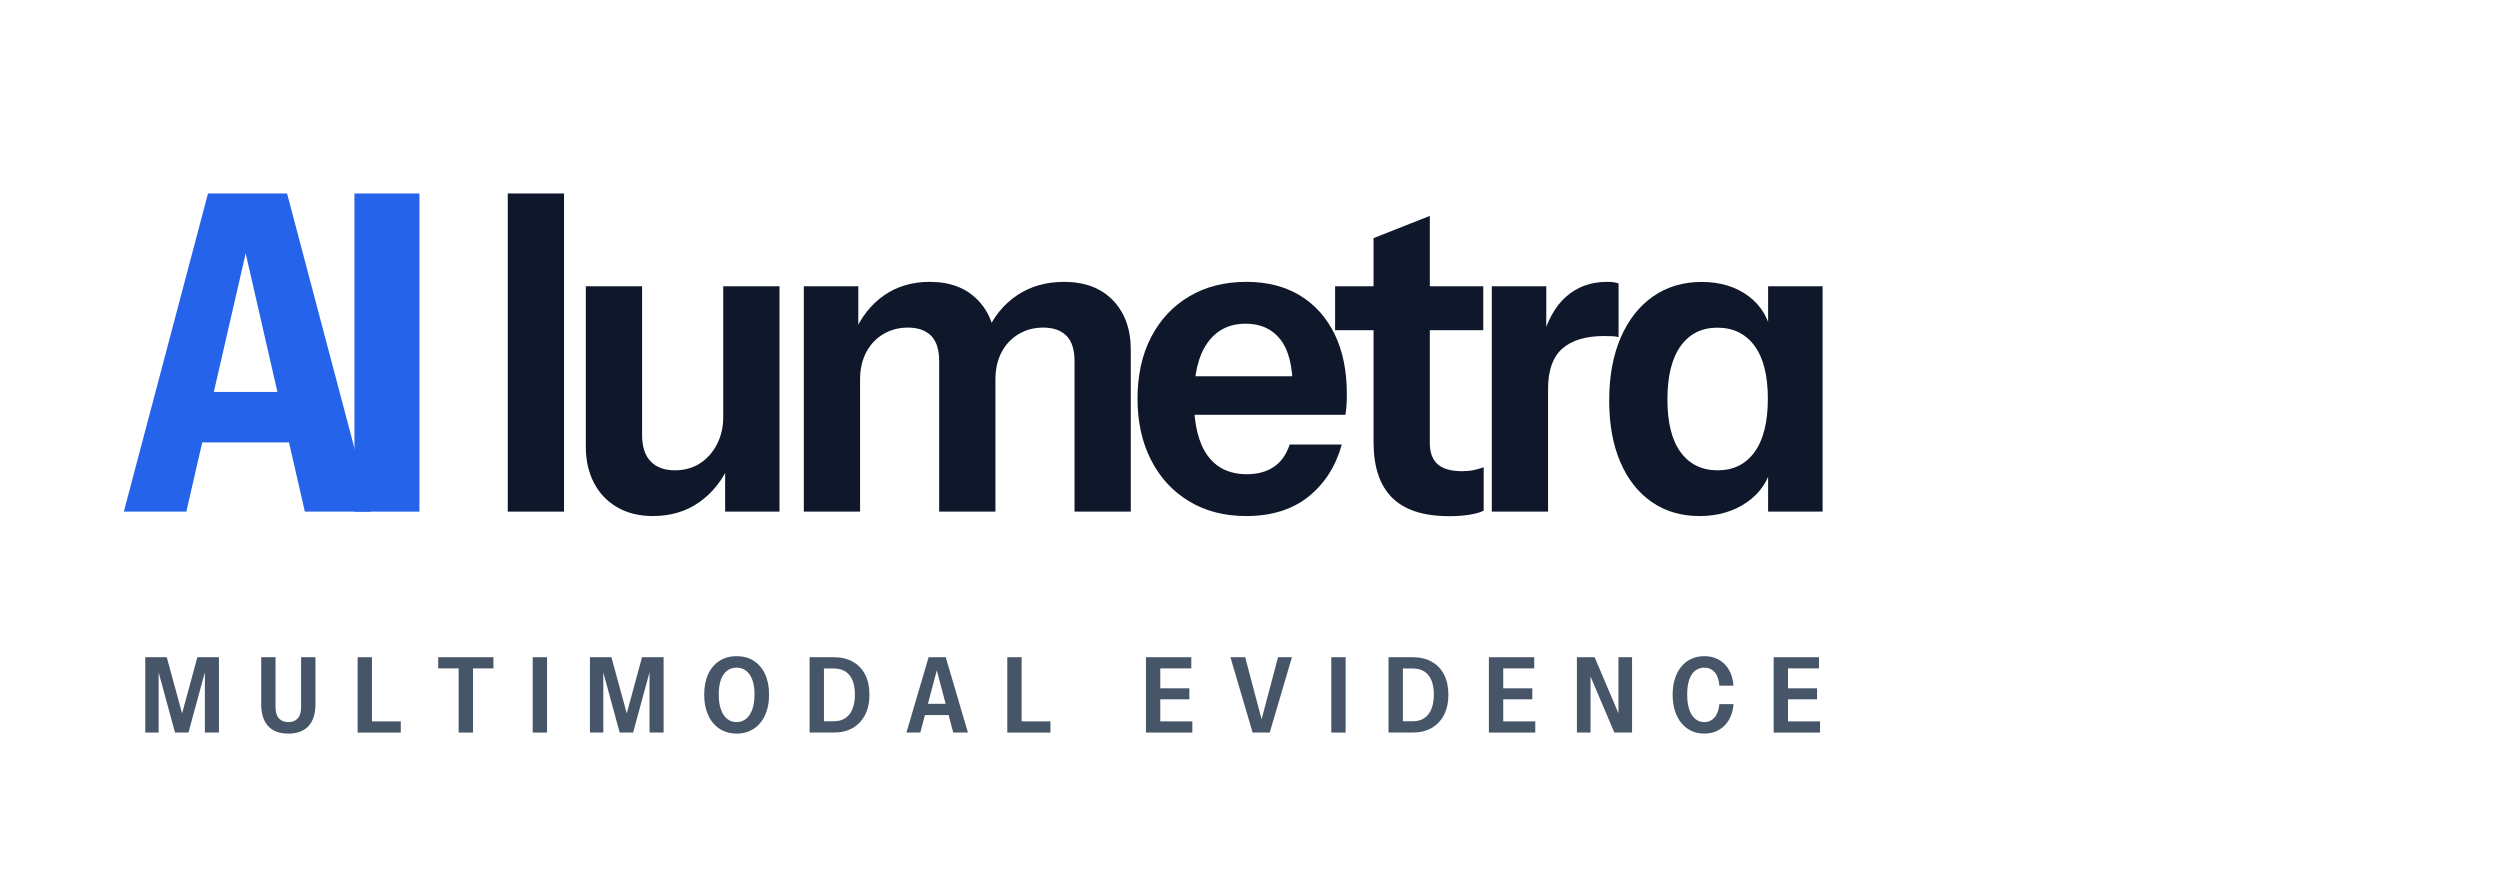
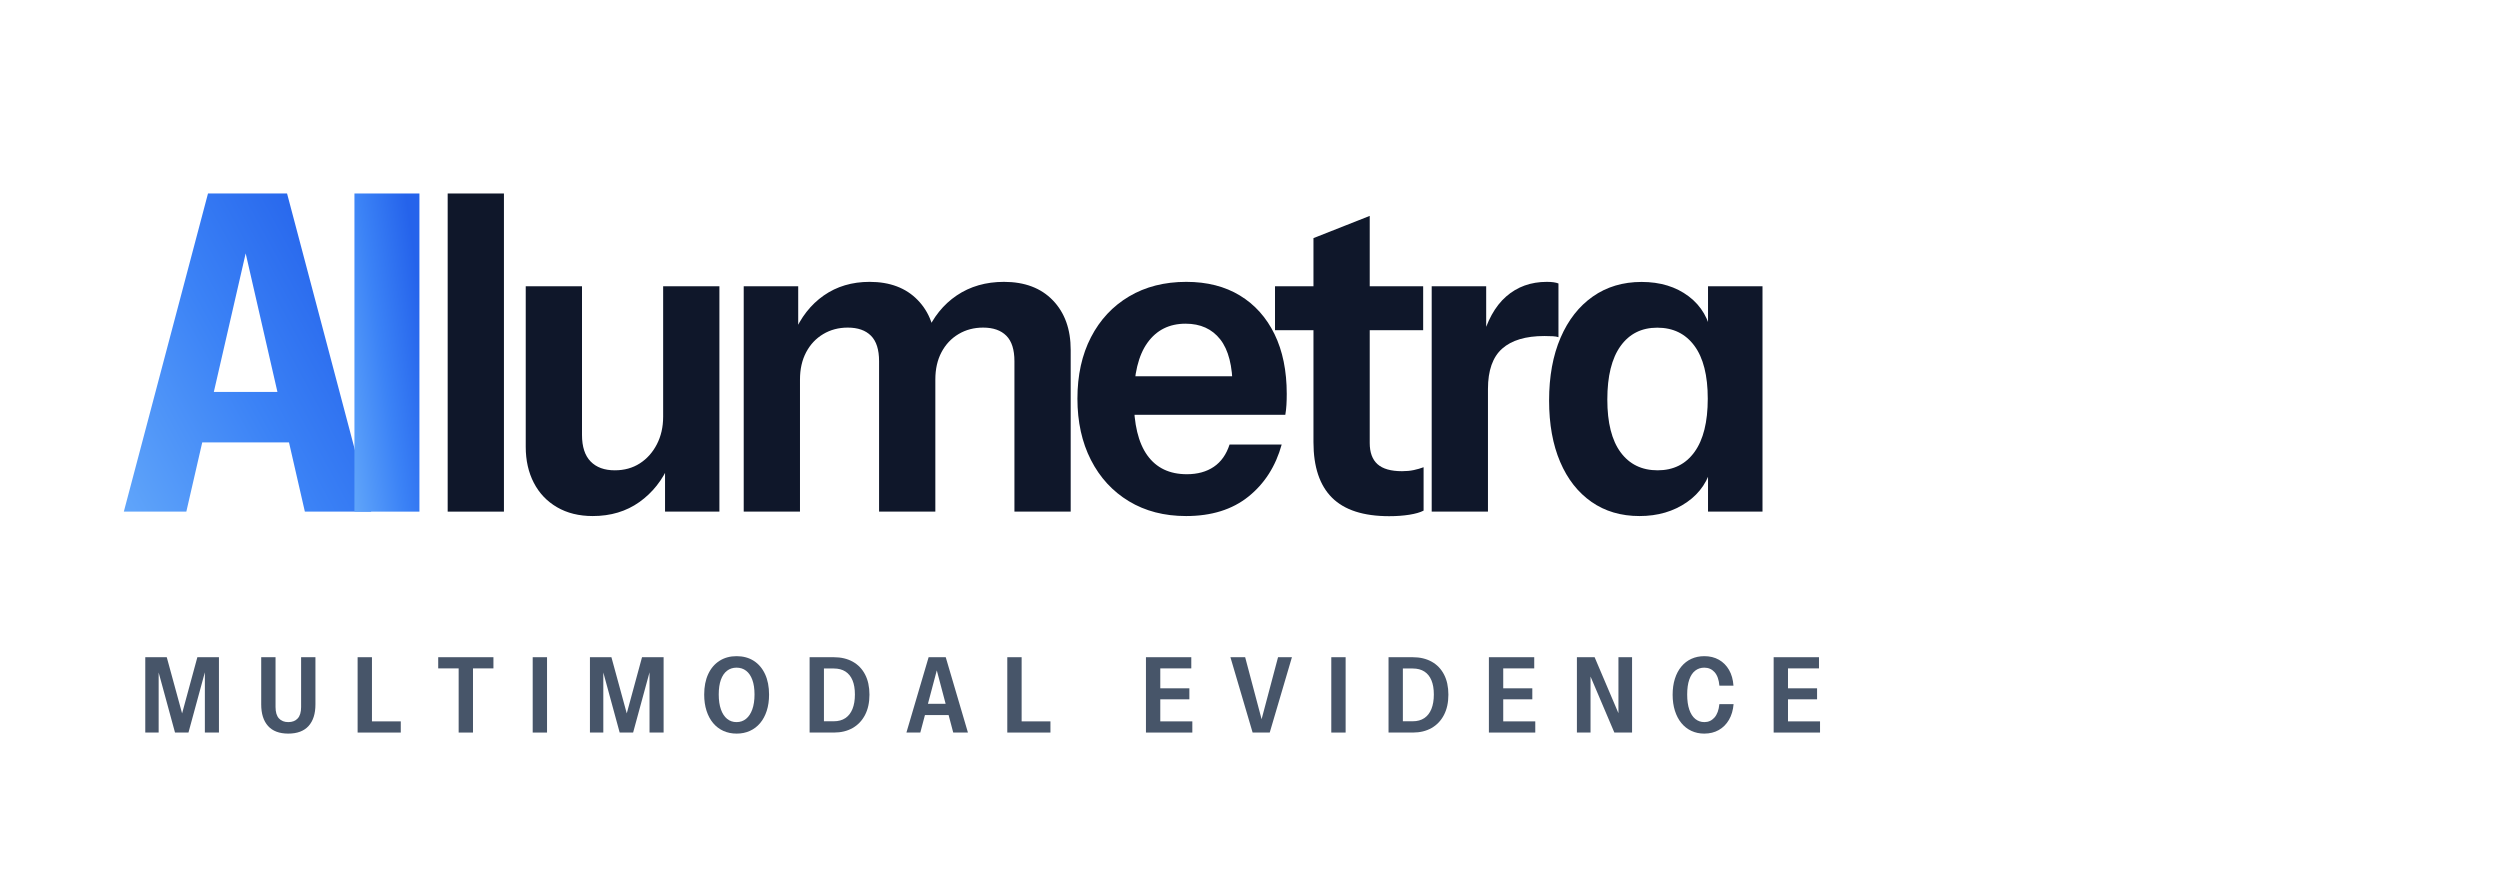
<svg xmlns="http://www.w3.org/2000/svg" viewBox="0 0 430 150" role="img" aria-labelledby="title desc">
  <style>
-     .ai { fill: #2563eb; }
+     .ai { fill: url(#ai-gradient); }
    .name { fill: #0f172a; }
    .signal { fill: #475569; }
    @media (prefers-color-scheme: dark) {
      .name { fill: #e7edf6; }
      .signal { fill: #94a3b8; }
    }
  </style>
  <defs>
+     <linearGradient id="ai-gradient" x1="0%" y1="0%" x2="100%" y2="70%">
+       <stop offset="0%" stop-color="#60a5fa" />
+       <stop offset="52%" stop-color="#3b82f6" />
+       <stop offset="100%" stop-color="#2563eb" />
+     </linearGradient>
    <path id="ai-A" d="M17.076 0 207.571 720H323.993L158.537 0ZM426.799 0 261.765 720H386.495L576.99 0ZM131.152 270.922H457.838V156.692H131.152Z" />
    <path id="ai-I" d="M50 0V720H197.076V0Z" />
    <path id="rest-l" d="M59.999 0V720H187.332V0Z" />
    <path id="rest-u" d="M206.308 -10Q159.753 -10 125.487 9.977Q91.221 29.955 72.944 65.277Q54.666 100.598 54.666 146.598V510H181.999V173.598Q181.999 133.599 201.454 113.555Q220.909 93.511 256.242 93.511Q288.552 93.511 312.907 109.2Q337.262 124.888 351.451 152.41Q365.639 179.932 365.639 214.664L379.506 107.088Q356.417 53.355 311.873 21.678Q267.33 -10 206.308 -10ZM369.928 0V111.643H365.639V510H492.972V0Z" />
    <path id="rest-m" d="M59.999 0V510H183.31V398.001H187.332V0ZM366.328 0V340.535Q366.328 379.645 348.017 398.067Q329.707 416.489 295.419 416.489Q264.508 416.489 239.864 401.778Q215.221 387.067 201.276 360.69Q187.332 334.313 187.332 298.891L173.466 402.556Q196.977 458.245 241.109 489.123Q285.242 520 344.908 520Q413.862 520 453.762 478.845Q493.661 437.69 493.661 370.957V0ZM672.657 0V340.535Q672.657 379.645 654.346 398.067Q636.036 416.489 601.747 416.489Q570.837 416.489 546.193 401.823Q521.549 387.156 507.605 360.823Q493.661 334.491 493.661 298.891L472.772 402.912Q496.639 458.601 542.149 489.3Q587.66 520 648.97 520Q719.391 520 759.691 478.112Q799.99 436.223 799.99 366.068V0Z" />
    <path id="rest-e" d="M271.175 -10Q197.109 -10 141.732 23.5Q86.355 57 55.788 116.911Q25.222 176.822 25.222 255.667Q25.222 335.422 55.955 394.8Q86.688 454.178 142.221 487.089Q197.754 520 271.62 520Q342.13 520 392.896 489.145Q443.662 458.289 471.306 401.622Q498.95 344.956 498.95 266.333Q498.95 252.956 498.25 241.378Q497.55 229.8 495.728 219.089H103.444V306.311H403.151L376.484 279.8Q376.395 354.311 348.462 389.822Q320.53 425.333 269.953 425.333Q214.754 425.333 183.799 382.322Q152.844 339.311 152.844 254.378Q152.844 169.933 183.466 127.3Q214.087 84.667 272.797 84.667Q309.108 84.667 333.863 101.422Q358.618 118.178 369.573 151.912H487.528Q467.062 78.023 412.196 34.011Q357.33 -10 271.175 -10Z" />
    <path id="rest-t" d="M271.73 -10.311Q184.398 -10.311 142.409 31.537Q100.421 73.386 100.421 157.332V618.999L227.754 669.288V155.332Q227.754 123.178 245.387 107.345Q263.02 91.511 300.937 91.511Q315.419 91.511 327.363 94.044Q339.308 96.577 349.663 100.489V2.289Q338.196 -3.689 317.53 -7Q296.863 -10.311 271.73 -10.311ZM13.378 410.622V510H348.685V410.622Z" />
    <path id="rest-r" d="M59.999 0V510H183.31V388H187.332V0ZM187.332 277.557 173.332 386.778Q190.71 453.778 228.521 486.889Q266.331 520 320.486 520Q337.885 520 346.885 516.333V394.756Q342.552 396.422 334.597 396.922Q326.641 397.422 314.997 397.422Q251.643 397.422 219.488 368.867Q187.332 340.312 187.332 277.557Z" />
    <path id="rest-a-ss02" d="M233.308 -10Q170.553 -10 124.587 22.089Q78.621 54.178 53.655 112.722Q28.689 171.266 28.689 251.422Q28.689 333.333 54.688 393.622Q80.688 453.911 127.732 486.867Q174.776 519.822 238.042 519.822Q301.374 519.822 344.529 487.311Q387.684 454.8 397.373 396.401L388.35 394.934V510H511.661V0H388.35V109.755L397.595 107.288Q385.817 52.755 340.607 21.378Q295.396 -10 233.308 -10ZM274.397 93.511Q327.841 93.511 357.807 135.033Q387.773 176.555 387.773 255.667Q387.773 334.423 357.507 375.367Q327.241 416.311 273.486 416.311Q220.221 416.311 190.343 374.634Q160.466 332.956 160.466 253.667Q160.466 174.977 190.555 134.244Q220.643 93.511 274.397 93.511Z" />
    <path id="tag-A" d="M21 0 233.165 720H344.677L153.679 0ZM468.344 0 277.97 720H396.635L608.8 0ZM140.249 275.028H483.19V167.334H140.249Z" />
    <path id="tag-C" d="M334.817 -10Q267.275 -10 211.582 16.111Q155.888 42.222 115.965 90.993Q76.041 139.764 54.34 208.375Q32.639 276.986 32.639 361.597Q32.639 446.208 54.132 514.056Q75.625 581.903 115.673 630.361Q155.721 678.82 211.589 704.41Q267.456 730 335.761 730Q414.538 730 474.906 695.715Q535.273 661.431 571.668 598.306Q608.064 535.181 613.897 447.889H479.537Q472.052 533.973 433.413 577.07Q394.775 620.168 335.303 620.168Q285.247 620.168 248.359 591.557Q211.47 562.945 191.554 506.029Q171.637 449.112 171.637 363.542Q171.637 277.416 191.971 218.555Q212.304 159.693 249.401 129.763Q286.497 99.832 336.247 99.832Q393.483 99.832 432.184 143.326Q470.885 186.819 479.246 271.625H614.994Q607.703 185.097 570.891 121.764Q534.079 58.431 473.607 24.215Q413.135 -10 334.817 -10Z" />
    <path id="tag-D" d="M135.833 0V107.832H285.845Q351.678 107.832 396.643 138.047Q441.608 168.263 464.698 225.548Q487.788 282.833 487.788 364Q487.788 443.82 464.976 499.07Q442.163 554.321 397.247 583.244Q352.331 612.168 285.845 612.168H141.111V720H285.845Q389.747 720 466.42 677.618Q543.093 635.236 584.94 554.979Q626.786 474.722 626.786 362Q626.786 249.278 584.44 168.021Q542.093 86.764 465.92 43.382Q389.747 0 286.845 0ZM54.889 0V720H191.888V0Z" />
    <path id="tag-E" d="M54.889 0V720H191.888V0ZM121.889 0V106.86H498.065V0ZM121.889 317.612V422.805H469.774V317.612ZM121.889 613.14V720H488.121V613.14Z" />
    <path id="tag-I" d="M54.889 0V720H191.888V0Z" />
    <path id="tag-L" d="M54.889 0V720H191.888V0ZM121.889 0V106.86H467.232V0Z" />
    <path id="tag-M" d="M54.889 0V720H260.123L447.553 33.5H366.082L552.554 720H758.815V0H624.275V654.082L645.483 653.666L467.469 0H338.985L161.944 650.166L182.665 650.582V0Z" />
    <path id="tag-N" d="M54.889 0V720H224.123L489.552 95.945L451.719 89.084V720H581.94V0H412.706L147.277 624.055L185.11 630.916V0Z" />
    <path id="tag-O" d="M342.58 -10Q272.859 -10 215.811 15.903Q158.763 41.805 117.937 90.604Q77.111 139.403 54.875 208.271Q32.639 277.139 32.639 363Q32.639 476.528 70.875 558.695Q109.11 640.861 178.901 685.431Q248.692 730 341.58 730Q436.468 730 506.016 685.604Q575.564 641.208 614.043 558.625Q652.522 476.042 652.522 362Q652.522 276.625 630.286 207.792Q608.05 138.958 567.224 90.382Q526.398 41.805 469.301 15.903Q412.205 -10 342.58 -10ZM341.58 99.832Q394.274 99.832 432.739 131.214Q471.204 162.596 492.364 221.603Q513.523 280.611 513.523 364Q513.523 446.389 492.656 503.64Q471.788 560.89 433.323 590.529Q394.858 620.168 341.58 620.168Q289.206 620.168 250.789 590.564Q212.373 560.959 192.005 504.14Q171.637 447.32 171.637 364Q171.637 280.027 192.505 221.034Q213.373 162.041 251.581 130.936Q289.789 99.832 341.58 99.832Z" />
    <path id="tag-T" d="M215.359 0V613.14H20.028V720H547.689V613.14H352.358V0Z" />
    <path id="tag-U" d="M307.151 -10Q179.097 -10 113.854 62.833Q48.612 135.665 48.612 269.428V720H185.61V244.039Q185.61 170.693 218.04 135.262Q250.471 99.832 307.637 99.832Q365.345 99.832 397.601 135.179Q429.858 170.526 429.858 243.484V720H566.856V268.289Q566.856 135.665 501.322 62.833Q435.788 -10 307.151 -10Z" />
    <path id="tag-V" d="M233.165 0 21 720H161.845L326.303 99.818H311.581L476.08 720H608.8L396.635 0Z" />
  </defs>
  <g transform="translate(20 88) scale(.076 -.076)">
    <g class="ai">
      <use href="#ai-A" x="0" />
    </g>
    <g class="ai">
      <use href="#ai-I" x="489" />
    </g>
-     <g class="name" transform="translate(826 0)">
+     <g class="name" transform="translate(690 0)">
      <use href="#rest-l" x="0" />
      <use href="#rest-u" x="182" />
      <use href="#rest-m" x="670" />
      <use href="#rest-e" x="1460" />
      <use href="#rest-t" x="1919" />
      <use href="#rest-r" x="2227" />
      <use href="#rest-a-ss02" x="2524" />
    </g>
  </g>
  <g class="signal" transform="translate(24 126) scale(.018 -.018)">
    <use href="#tag-M" x="0" />
    <use href="#tag-U" x="1114" />
    <use href="#tag-L" x="2029" />
    <use href="#tag-T" x="2834" />
    <use href="#tag-I" x="3702" />
    <use href="#tag-M" x="4249" />
    <use href="#tag-O" x="5363" />
    <use href="#tag-D" x="6348" />
    <use href="#tag-A" x="7307" />
    <use href="#tag-L" x="8237" />
    <use href="#tag-E" x="9562" />
    <use href="#tag-V" x="10403" />
    <use href="#tag-I" x="11333" />
    <use href="#tag-D" x="11880" />
    <use href="#tag-E" x="12839" />
    <use href="#tag-N" x="13680" />
    <use href="#tag-C" x="14617" />
    <use href="#tag-E" x="15560" />
  </g>
</svg>
